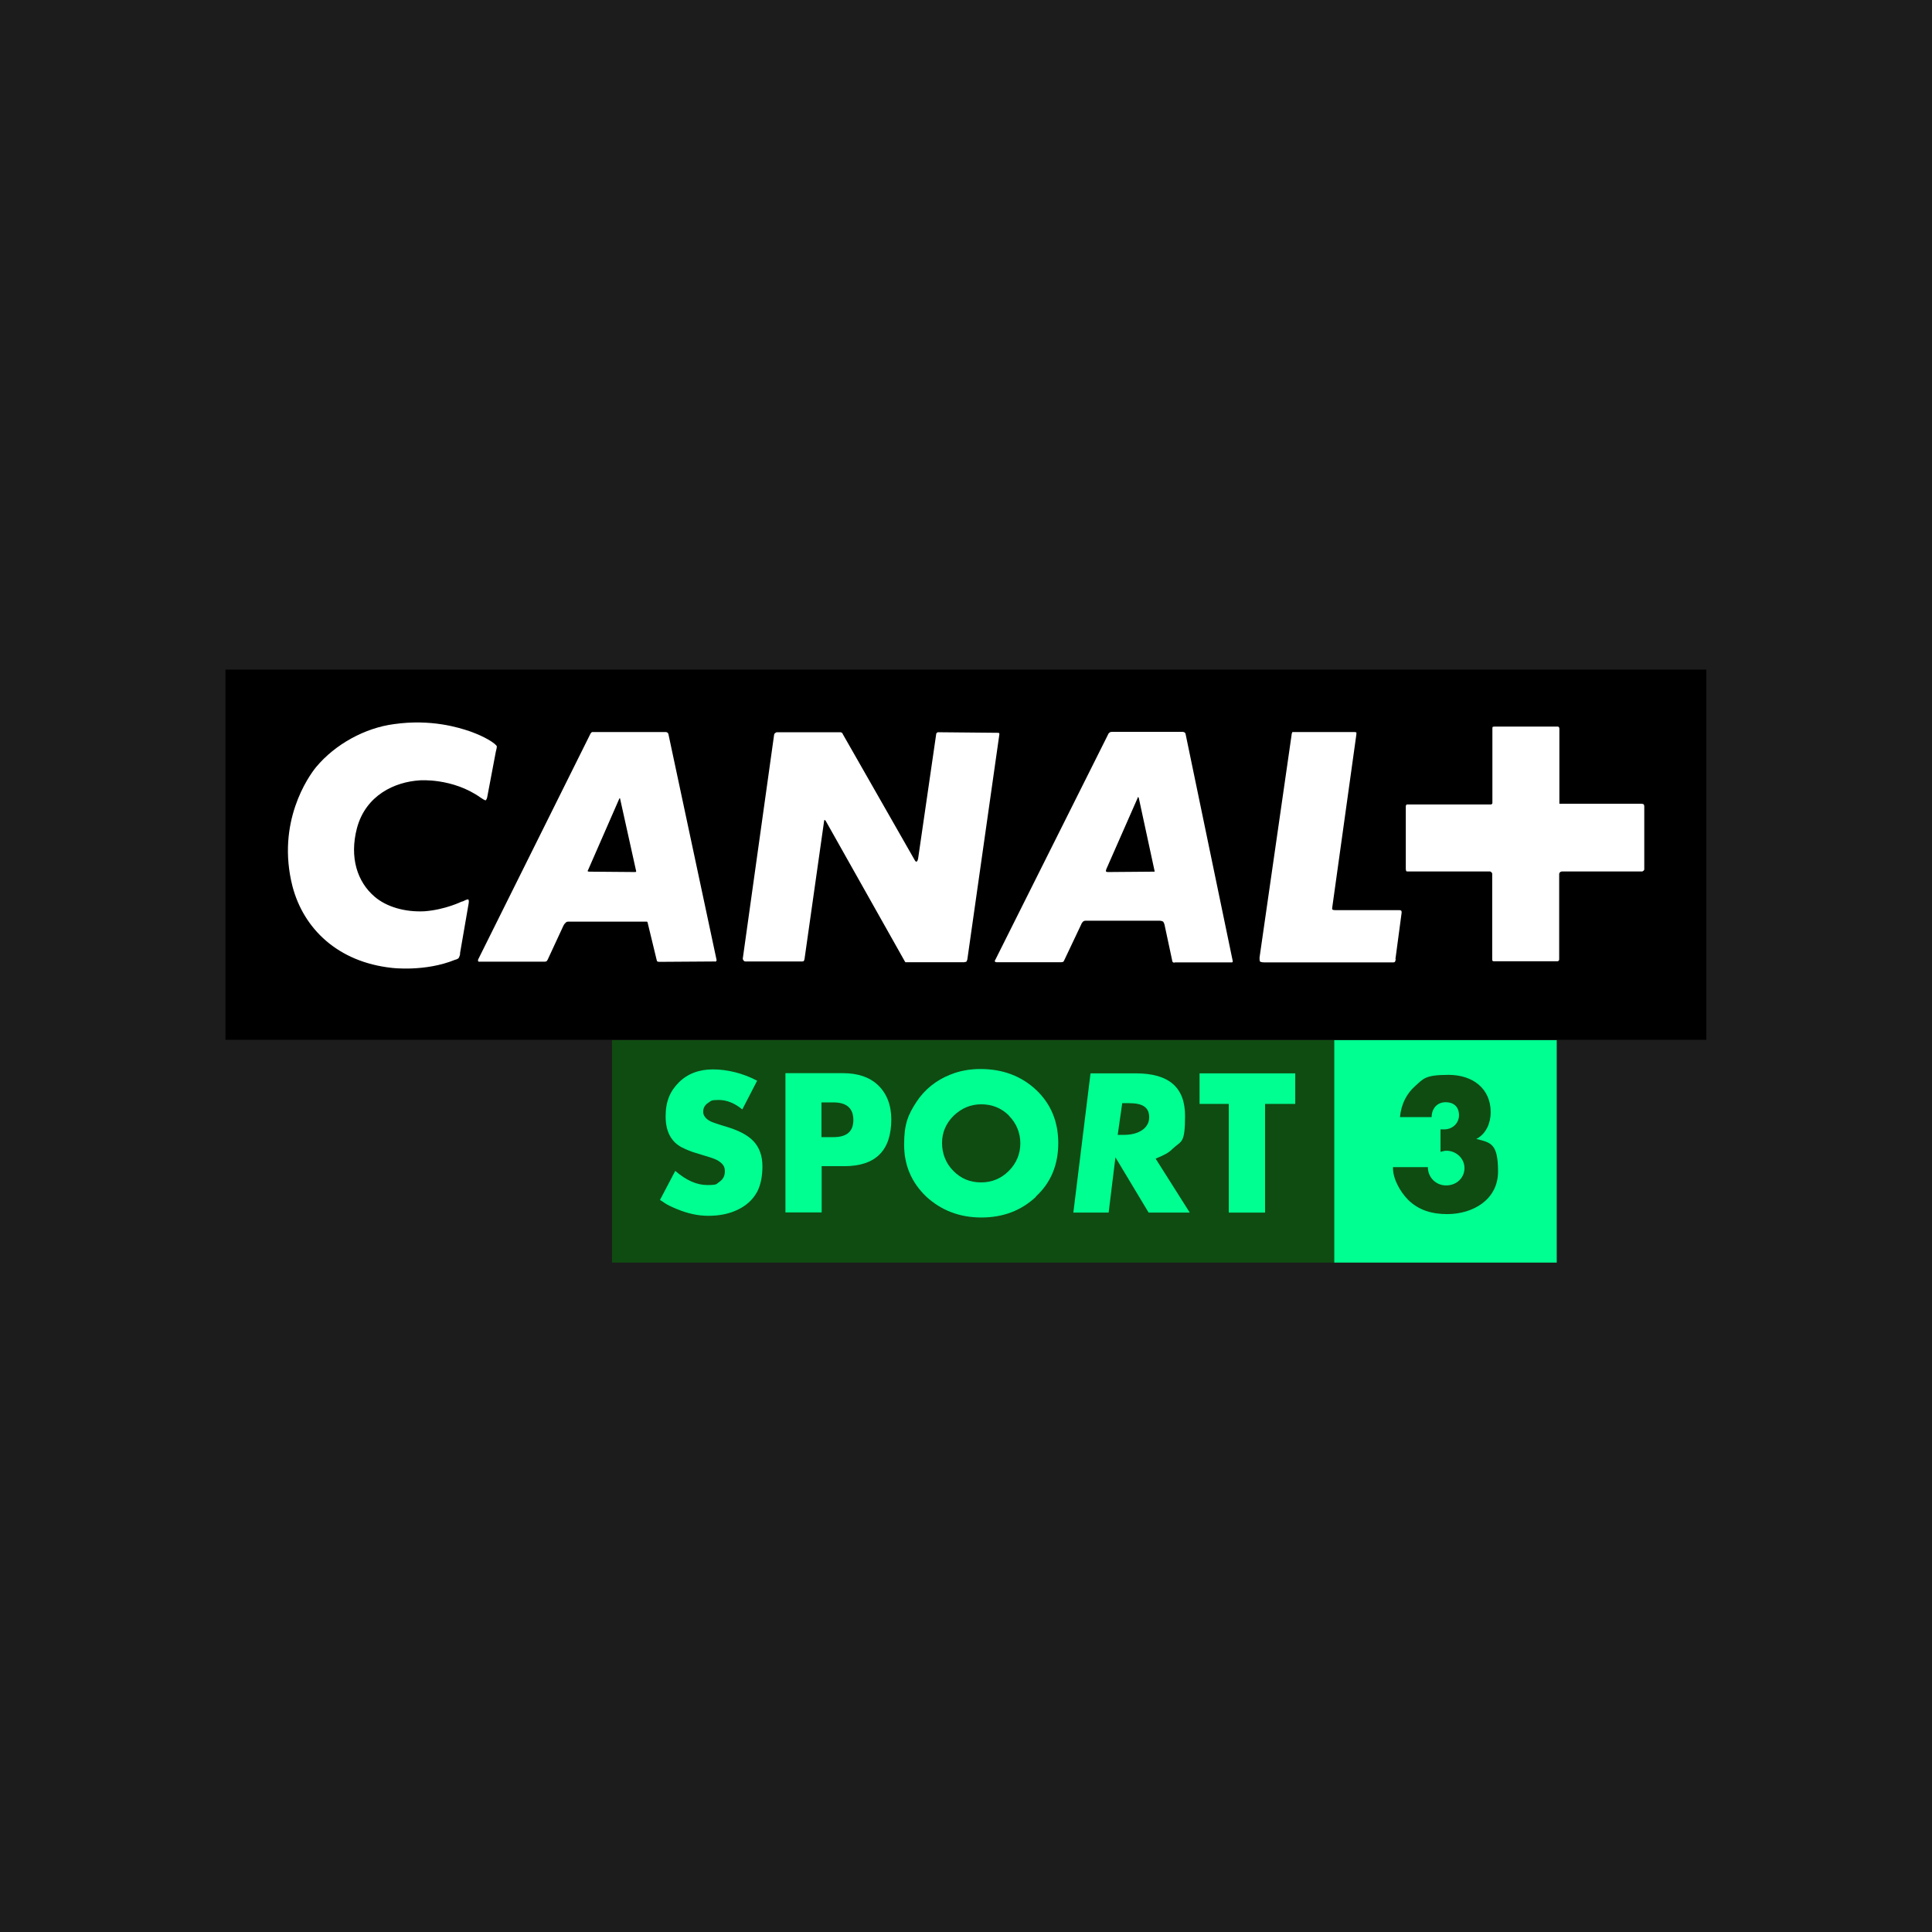
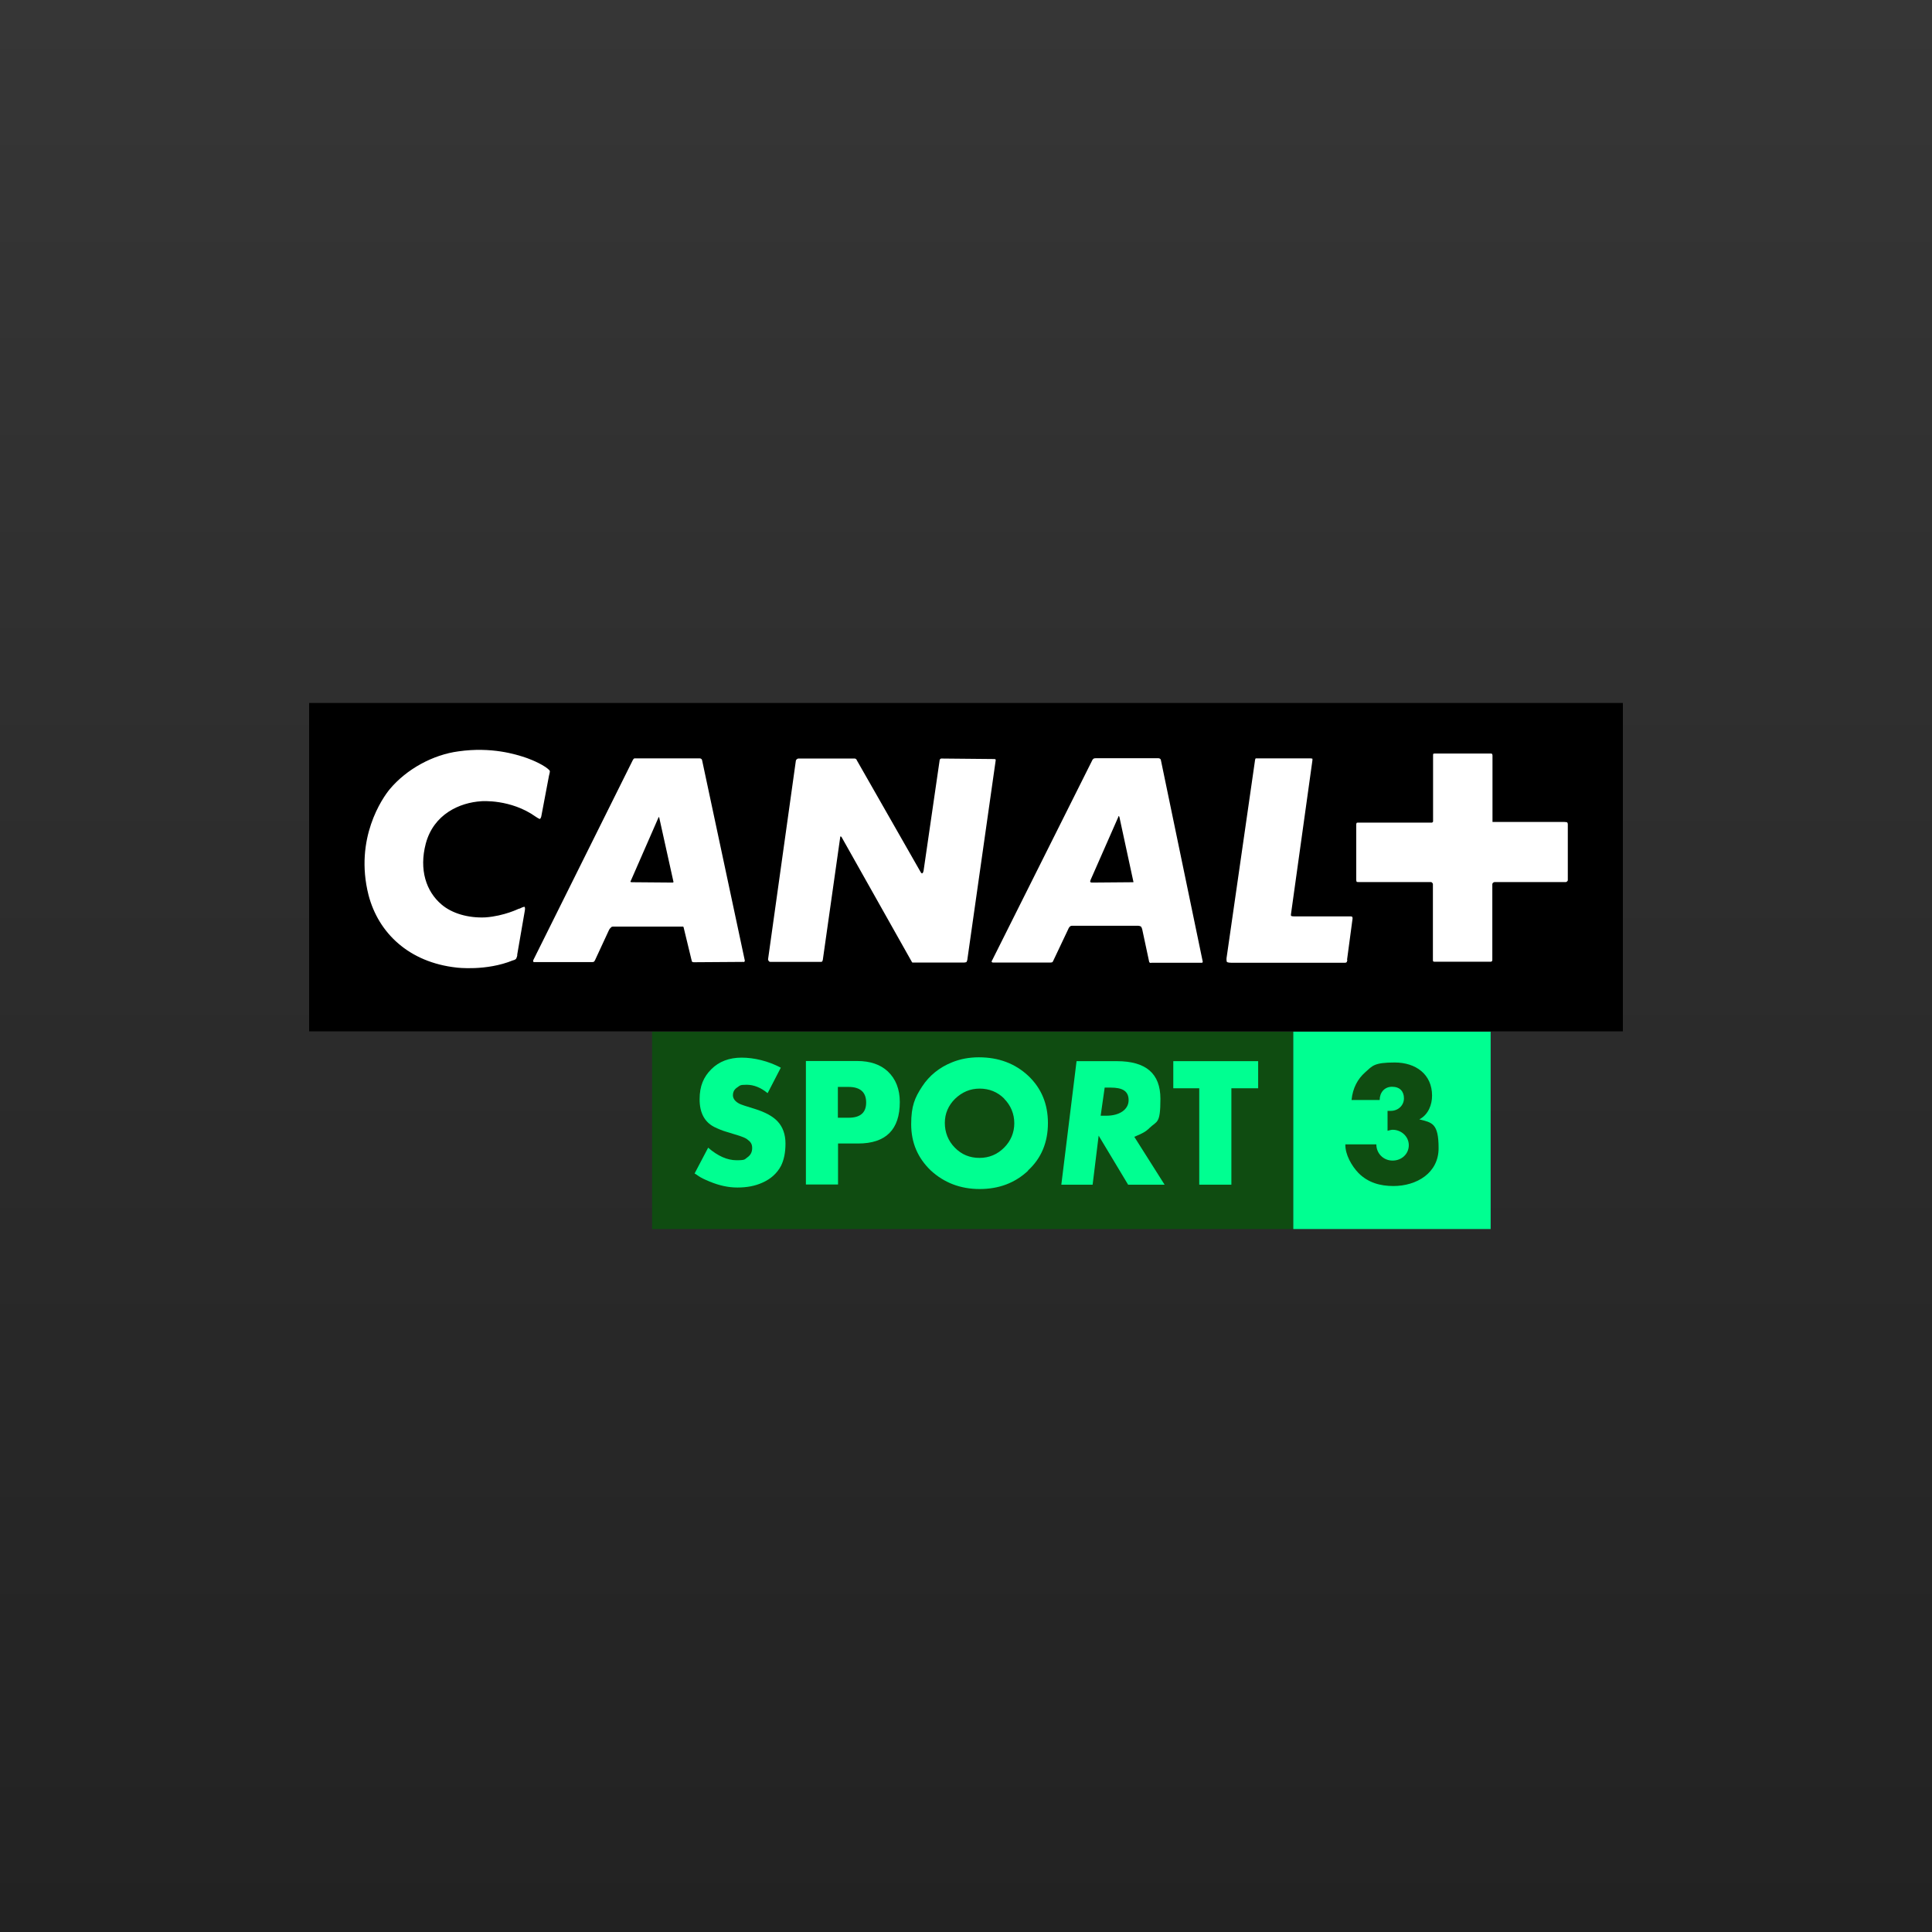
- <svg xmlns="http://www.w3.org/2000/svg" version="1.1" viewBox="0 0 1024 1024">
+ <svg xmlns="http://www.w3.org/2000/svg" width="250" height="250" viewBox="0 0 250 250" fill="none">
+   <rect width="250" height="250" fill="url(#paint0_linear_661_2)" />
+   <path d="M40 133.458H210V90.963H40V133.458Z" fill="black" />
+   <path d="M202.744 114.073C202.744 114.073 202.701 114.138 202.614 114.138H193.431C193.279 114.138 193.214 114.225 193.214 114.225C193.214 114.225 193.106 114.268 193.106 114.441V124.209C193.106 124.361 193.041 124.383 193.041 124.383C193.041 124.383 192.998 124.448 192.89 124.448H185.612C185.504 124.448 185.439 124.383 185.439 124.383C185.439 124.383 185.417 124.339 185.417 124.166V114.398C185.417 114.29 185.309 114.225 185.309 114.225C185.309 114.225 185.266 114.138 185.157 114.138H175.779C175.606 114.138 175.562 114.116 175.562 114.116C175.562 114.116 175.497 114.03 175.497 113.813V106.666C175.497 106.579 175.562 106.471 175.562 106.471C175.562 106.471 175.606 106.449 175.671 106.449H185.266C185.352 106.449 185.352 106.406 185.352 106.406C185.352 106.406 185.439 106.363 185.439 106.298V97.721C185.439 97.634 185.461 97.547 185.461 97.547C185.461 97.547 185.526 97.504 185.742 97.504H192.868C193.019 97.504 193.063 97.547 193.063 97.547C193.063 97.547 193.128 97.634 193.128 97.764V106.363H202.441C202.679 106.363 202.766 106.406 202.766 106.406C202.766 106.406 202.874 106.449 202.874 106.666V113.9C202.874 113.986 202.766 114.073 202.766 114.073" fill="white" />
+   <path d="M174.35 124.209C174.306 124.426 174.263 124.491 174.263 124.491C174.263 124.491 174.22 124.578 174.046 124.578H159.297C158.864 124.578 158.755 124.469 158.755 124.469C158.755 124.469 158.69 124.318 158.712 123.993L162.372 98.565C162.394 98.24 162.481 98.132 162.481 98.132H169.563C169.736 98.132 169.823 98.176 169.823 98.176C169.823 98.176 169.845 98.284 169.823 98.414L167.051 118.297C167.007 118.513 167.116 118.535 167.116 118.535C167.116 118.535 167.202 118.578 167.462 118.578H174.761C174.913 118.578 174.978 118.643 174.978 118.643C174.978 118.643 175.021 118.686 175.021 118.86L174.306 124.209H174.35ZM155.528 124.578H148.987C148.835 124.664 148.727 124.513 148.727 124.513C148.727 124.513 148.684 124.469 148.662 124.274L147.796 120.224C147.731 120.008 147.644 119.899 147.644 119.899C147.644 119.899 147.471 119.791 147.254 119.791H138.721C138.548 119.791 138.439 119.899 138.439 119.899C138.439 119.899 138.288 120.051 138.223 120.246L136.273 124.361C136.23 124.469 136.165 124.513 136.165 124.513C136.165 124.513 136.013 124.556 135.949 124.556H128.563C128.39 124.578 128.325 124.469 128.325 124.469C128.325 124.469 128.281 124.404 128.39 124.253L141.385 98.284C141.45 98.241 141.536 98.154 141.536 98.154C141.536 98.154 141.623 98.111 141.818 98.111H149.875C150.048 98.111 150.157 98.219 150.157 98.219C150.157 98.219 150.2 98.262 150.222 98.371L155.636 124.448C155.636 124.513 155.593 124.556 155.593 124.556C155.593 124.556 155.593 124.578 155.485 124.578M124.838 124.556H118.058C118.058 124.556 118.015 124.513 117.993 124.469L108.897 108.312C108.81 108.225 108.788 108.225 108.788 108.225C108.788 108.225 108.723 108.225 108.723 108.334L106.471 124.209C106.428 124.383 106.384 124.426 106.384 124.426C106.384 124.426 106.298 124.469 106.211 124.469H99.692C99.583 124.469 99.518 124.404 99.518 124.404C99.518 124.404 99.367 124.253 99.388 124.123L102.984 98.436C103.027 98.284 103.092 98.262 103.092 98.262C103.092 98.262 103.2 98.154 103.309 98.154H110.586C110.694 98.154 110.759 98.219 110.759 98.219C110.759 98.219 110.846 98.262 110.868 98.371L119.076 112.752C119.228 113.055 119.315 113.012 119.315 113.012C119.315 113.012 119.444 113.012 119.509 112.687L121.589 98.371C121.589 98.262 121.675 98.219 121.675 98.219C121.675 98.219 121.719 98.154 121.805 98.154L128.649 98.219C128.779 98.219 128.823 98.262 128.823 98.262C128.823 98.262 128.844 98.305 128.844 98.371L125.162 124.253C125.119 124.404 125.054 124.491 125.054 124.491C125.054 124.491 125.011 124.534 124.838 124.534M96.183 124.469L89.794 124.513C89.642 124.513 89.555 124.448 89.555 124.448C89.555 124.448 89.512 124.404 89.469 124.166L88.472 120.051C88.472 119.943 88.386 119.899 88.386 119.899H79.311C79.116 119.899 79.029 120.051 79.029 120.051C79.029 120.051 78.877 120.159 78.769 120.419L76.993 124.253C76.907 124.383 76.885 124.426 76.885 124.426C76.885 124.426 76.777 124.491 76.668 124.491H69.239C69.023 124.534 69.001 124.426 69.001 124.426C69.001 124.426 68.958 124.296 69.044 124.166L81.91 98.305C81.996 98.176 82.083 98.132 82.083 98.132H90.552C90.682 98.132 90.79 98.24 90.79 98.24C90.79 98.24 90.833 98.284 90.855 98.392L96.378 124.296C96.378 124.426 96.313 124.448 96.313 124.448C96.313 124.448 96.27 124.491 96.205 124.491M144.764 105.605C144.764 105.605 144.72 105.605 144.699 105.734L141.125 113.857C141.038 114.095 141.082 114.138 141.082 114.138C141.082 114.138 141.19 114.203 141.277 114.203L146.583 114.16H146.648C146.648 114.16 146.691 114.116 146.648 114.03L144.85 105.713C144.807 105.605 144.785 105.605 144.785 105.605M85.288 105.713C85.288 105.713 85.245 105.713 85.202 105.799L81.65 113.922C81.563 114.051 81.585 114.116 81.585 114.116C81.585 114.116 81.65 114.16 81.802 114.16L87.065 114.203C87.108 114.203 87.129 114.16 87.129 114.16C87.129 114.16 87.173 114.116 87.129 114.03L85.31 105.821C85.31 105.734 85.267 105.734 85.267 105.734M66.944 123.581C66.9 123.863 66.77 124.08 66.77 124.08C66.77 124.08 66.619 124.231 66.359 124.274C62.915 125.682 59.103 125.206 59.103 125.206C52.909 124.534 48.967 120.722 47.689 115.828C45.826 108.485 49.508 103.244 50.418 102.139C52.605 99.518 56.028 97.656 59.341 97.223C63.608 96.616 66.77 97.612 68.048 98.046C68.048 98.046 69.478 98.522 70.561 99.237C71.102 99.605 71.145 99.757 71.145 99.757C71.145 99.757 71.189 99.822 71.037 100.385L70.041 105.648C69.997 105.864 69.868 105.973 69.868 105.973C69.868 105.973 69.781 105.994 69.304 105.67C66.077 103.374 62.309 103.677 62.309 103.677C59.45 103.85 56.114 105.366 55.096 109.157C54.208 112.535 55.139 115.351 57.132 117.04C58.497 118.21 60.619 118.816 62.828 118.708C65.254 118.535 67.182 117.56 67.052 117.625C67.052 117.625 67.16 117.582 67.268 117.56C67.767 117.3 67.875 117.344 67.875 117.344C67.875 117.344 67.983 117.452 67.918 117.798L66.922 123.56L66.944 123.581Z" fill="white" />
+   <path d="M84.379 133.501V159.037H167.354V133.501H84.379Z" fill="#0F4C11" />
+   <path d="M99.323 141.45C98.457 140.735 97.547 140.367 96.616 140.367C95.685 140.367 95.771 140.475 95.425 140.692C95.013 140.952 94.84 141.298 94.84 141.731C94.84 142.165 95.143 142.554 95.707 142.836C95.88 142.923 96.551 143.161 97.721 143.507C99.02 143.919 99.995 144.439 100.623 145.11C101.294 145.825 101.641 146.8 101.641 147.969C101.641 149.139 101.446 150.092 101.056 150.871C100.558 151.803 99.778 152.539 98.652 153.037C97.699 153.471 96.616 153.665 95.425 153.665C94.234 153.665 93.064 153.406 91.808 152.886C91.18 152.626 90.682 152.388 90.378 152.171C90.227 152.063 90.075 151.954 89.88 151.846L91.635 148.511C92.891 149.594 94.104 150.135 95.317 150.135C96.529 150.135 96.335 150.005 96.703 149.767C97.114 149.485 97.331 149.095 97.331 148.554C97.331 148.012 97.114 147.731 96.659 147.406C96.443 147.254 96.14 147.124 95.685 146.973C95.533 146.93 95.252 146.843 94.84 146.713L93.995 146.453C93.454 146.301 92.956 146.085 92.414 145.825C91.158 145.175 90.53 143.984 90.53 142.251C90.53 140.519 91.05 139.349 92.046 138.353C93.042 137.356 94.364 136.858 95.966 136.858C97.569 136.858 99.41 137.291 101.035 138.158L99.367 141.385L99.323 141.45Z" fill="#00FF91" />
+   <path d="M110.889 137.291C112.6 137.291 113.922 137.746 114.874 138.634C115.914 139.609 116.434 140.952 116.434 142.598C116.434 146.171 114.636 147.969 111.041 147.969H108.442V153.276H104.283V137.291H110.889ZM109.806 144.634C111.322 144.634 112.08 143.984 112.08 142.663C112.08 141.342 111.322 140.648 109.806 140.648H108.42V144.634H109.785H109.806Z" fill="#00FF91" />
+   <path d="M133.046 151.478C131.335 153.081 129.256 153.86 126.765 153.86C124.274 153.86 122.152 153.037 120.441 151.456C118.751 149.832 117.907 147.861 117.907 145.478C117.907 143.096 118.383 142.035 119.315 140.605C120.246 139.176 121.567 138.114 123.191 137.465C124.253 137.031 125.422 136.815 126.657 136.815C129.256 136.815 131.379 137.638 133.068 139.219C134.757 140.822 135.602 142.858 135.602 145.327C135.602 147.796 134.757 149.875 133.025 151.456M129.949 142.165C129.083 141.298 128 140.865 126.765 140.865C125.531 140.865 124.491 141.32 123.581 142.186C122.715 143.053 122.26 144.092 122.26 145.305C122.26 146.518 122.693 147.644 123.56 148.511C124.426 149.399 125.487 149.832 126.744 149.832C128 149.832 129.061 149.377 129.927 148.511C130.794 147.644 131.249 146.561 131.249 145.348C131.249 144.136 130.794 143.031 129.927 142.165" fill="#00FF91" />
+   <path d="M145.977 153.297L142.165 146.951L141.385 153.297H137.335L139.306 137.313H144.504C148.294 137.313 150.157 138.916 150.157 142.186C150.157 145.457 149.724 145.024 148.749 145.955C148.251 146.453 147.818 146.67 146.778 147.103L150.698 153.297H145.998H145.977ZM143.161 144.374C144.872 144.374 146.042 143.572 146.042 142.36C146.042 141.147 145.197 140.735 143.724 140.735H142.944L142.425 144.374H143.139H143.161Z" fill="#00FF91" />
+   <path d="M159.34 140.822V153.297H155.182V140.822H151.824V137.313H162.805V140.822H159.34Z" fill="#00FF91" />
+   <path d="M192.89 133.501H167.354V159.037H192.89V133.501Z" fill="#00FF91" />
+   <path d="M183.728 144.807C184.832 144.201 185.309 142.944 185.309 141.775C185.309 139.002 183.186 137.486 180.479 137.486C177.772 137.486 177.598 137.919 176.645 138.764C175.692 139.609 175.043 140.778 174.891 142.338H178.53C178.53 141.385 179.136 140.627 180.133 140.627C181.129 140.627 181.67 141.212 181.67 142.121C181.67 143.031 180.934 143.746 179.959 143.746H179.548V146.323C179.764 146.28 179.981 146.193 180.219 146.193C181.324 146.193 182.298 147.06 182.298 148.186C182.298 149.312 181.389 150.178 180.197 150.178C179.006 150.178 178.097 149.247 178.097 148.077H174.09C174.046 149.377 174.913 150.893 175.801 151.803C177.035 153.037 178.595 153.471 180.306 153.471C183.295 153.471 186.154 151.803 186.154 148.576C186.154 145.348 185.309 145.262 183.685 144.85V144.807H183.728Z" fill="#0F4C11" />
  <defs>
-     <style>
-       .cls-1 {
-         fill: #1c1c1c;
-       }
- 
-       .cls-2 {
-         fill: #00ff91;
-       }
- 
-       .cls-3 {
-         fill: #fff;
-       }
- 
-       .cls-4 {
-         fill: #0f4c11;
-       }
-     </style>
+     <linearGradient id="paint0_linear_661_2" x1="125" y1="0" x2="125" y2="250" gradientUnits="userSpaceOnUse">
+       <stop stop-color="#363636" />
+       <stop offset="1" stop-color="#222222" />
+     </linearGradient>
  </defs>
-   <g>
-     <g id="Vrstva_1">
-       <g id="Vrstva_1-2" data-name="Vrstva_1">
-         <rect class="cls-1" width="1024" height="1024" />
-       </g>
-       <g>
-         <path id="path4" d="M119.5,551.1h784.9v-196.2H119.5v196.2Z" />
-         <path id="path5" class="cls-3" d="M870.9,461.6s-.2.3-.6.3h-42.4c-.7,0-1,.4-1,.4,0,0-.5.2-.5,1v45.1c0,.7-.3.8-.3.8,0,0-.2.3-.7.3h-33.6c-.5,0-.8-.3-.8-.3,0,0-.1-.2-.1-1v-45.1c0-.5-.5-.8-.5-.8,0,0-.2-.4-.7-.4h-43.3c-.8,0-1-.1-1-.1,0,0-.3-.4-.3-1.4v-33c0-.4.3-.9.3-.9,0,0,.2-.1.5-.1h44.3c.4,0,.4-.2.4-.2,0,0,.4-.2.4-.5v-39.6c0-.4.1-.8.1-.8,0,0,.3-.2,1.3-.2h32.9c.7,0,.9.2.9.2,0,0,.3.4.3,1v39.7h43c1.1,0,1.5.2,1.5.2,0,0,.5.2.5,1.2v33.4c0,.4-.5.8-.5.8" />
-         <path id="path6" class="cls-3" d="M739.8,508.4c-.2,1-.4,1.3-.4,1.3,0,0-.2.4-1,.4h-68.1c-2,0-2.5-.5-2.5-.5,0,0-.3-.7-.2-2.2l16.9-117.4c.1-1.5.5-2,.5-2h32.7c.8,0,1.2.2,1.2.2,0,0,.1.5,0,1.1l-12.8,91.8c-.2,1,.3,1.1.3,1.1,0,0,.4.2,1.6.2h33.7c.7,0,1,.3,1,.3,0,0,.2.2.2,1l-3.3,24.7ZM652.9,510.1h-30.2c-.7.4-1.2-.3-1.2-.3,0,0-.2-.2-.3-1.1l-4-18.7c-.3-1-.7-1.5-.7-1.5,0,0-.8-.5-1.8-.5h-39.4c-.8,0-1.3.5-1.3.5,0,0-.7.7-1,1.6l-9,19c-.2.5-.5.7-.5.7,0,0-.7.2-1,.2h-34.1c-.8.1-1.1-.4-1.1-.4,0,0-.2-.3.3-1l60-119.9c.3-.2.7-.6.7-.6,0,0,.4-.2,1.3-.2h37.2c.8,0,1.3.5,1.3.5,0,0,.2.2.3.7l25,120.4c0,.3-.2.5-.2.5,0,0,0,.1-.5.1M511.2,510h-31.3s-.2-.2-.3-.4l-42-74.6c-.4-.4-.5-.4-.5-.4,0,0-.3,0-.3.5l-10.4,73.3c-.2.8-.4,1-.4,1,0,0-.4.2-.8.2h-30.1c-.5,0-.8-.3-.8-.3,0,0-.7-.7-.6-1.3l16.6-118.6c.2-.7.5-.8.5-.8,0,0,.5-.5,1-.5h33.6c.5,0,.8.3.8.3,0,0,.4.2.5.7l37.9,66.4c.7,1.4,1.1,1.2,1.1,1.2,0,0,.6,0,.9-1.5l9.6-66.1c0-.5.4-.7.4-.7,0,0,.2-.3.6-.3l31.6.3c.6,0,.8.2.8.2,0,0,.1.2.1.5l-17,119.5c-.2.7-.5,1.1-.5,1.1,0,0-.2.2-1,.2M378.9,509.6l-29.5.2c-.7,0-1.1-.3-1.1-.3,0,0-.2-.2-.4-1.3l-4.6-19c0-.5-.4-.7-.4-.7h-41.9c-.9,0-1.3.7-1.3.7,0,0-.7.5-1.2,1.7l-8.2,17.7c-.4.6-.5.8-.5.8,0,0-.5.3-1,.3h-34.3c-1,.2-1.1-.3-1.1-.3,0,0-.2-.6.2-1.2l59.4-119.4c.4-.6.8-.8.8-.8h39.1c.6,0,1.1.5,1.1.5,0,0,.2.2.3.7l25.5,119.6c0,.6-.3.7-.3.7,0,0-.2.2-.5.2M603.2,422.5s-.2,0-.3.6l-16.5,37.5c-.4,1.1-.2,1.3-.2,1.3,0,0,.5.3.9.3l24.5-.2h.3s.2-.2,0-.6l-8.3-38.4c-.2-.5-.3-.5-.3-.5M328.6,423s-.2,0-.4.4l-16.4,37.5c-.4.6-.3.9-.3.9,0,0,.3.2,1,.2l24.3.2c.2,0,.3-.2.3-.2,0,0,.2-.2,0-.6l-8.4-37.9c0-.4-.2-.4-.2-.4M243.9,505.5c-.2,1.3-.8,2.3-.8,2.3,0,0-.7.7-1.9.9-15.9,6.5-33.5,4.3-33.5,4.3-28.6-3.1-46.8-20.7-52.7-43.3-8.6-33.9,8.4-58.1,12.6-63.2,10.1-12.1,25.9-20.7,41.2-22.7,19.7-2.8,34.3,1.8,40.2,3.8,0,0,6.6,2.2,11.6,5.5,2.5,1.7,2.7,2.4,2.7,2.4,0,0,.2.3-.5,2.9l-4.6,24.3c-.2,1-.8,1.5-.8,1.5,0,0-.4.1-2.6-1.4-14.9-10.6-32.3-9.2-32.3-9.2-13.2.8-28.6,7.8-33.3,25.3-4.1,15.6.2,28.6,9.4,36.4,6.3,5.4,16.1,8.2,26.3,7.7,11.2-.8,20.1-5.3,19.5-5,0,0,.5-.2,1-.3,2.3-1.2,2.8-1,2.8-1,0,0,.5.5.2,2.1l-4.6,26.6Z" />
-         <path id="path7" class="cls-4" d="M324.4,551.3v117.9h383.1v-117.9h-383.1Z" />
-         <path id="path8" class="cls-2" d="M393.4,588c-4-3.3-8.2-5-12.5-5s-3.9.5-5.5,1.5c-1.9,1.2-2.7,2.8-2.7,4.8s1.4,3.8,4,5.1c.8.4,3.9,1.5,9.3,3.1,6,1.9,10.5,4.3,13.4,7.4,3.1,3.3,4.7,7.8,4.7,13.2s-.9,9.8-2.7,13.4c-2.3,4.3-5.9,7.7-11.1,10-4.4,2-9.4,2.9-14.9,2.9s-10.9-1.2-16.7-3.6c-2.9-1.2-5.2-2.3-6.6-3.3-.7-.5-1.4-1-2.3-1.5l8.1-15.4c5.8,5,11.4,7.5,17,7.5s4.7-.6,6.4-1.7c1.9-1.3,2.9-3.1,2.9-5.6s-1-3.8-3.1-5.3c-1-.7-2.4-1.3-4.5-2-.7-.2-2-.6-3.9-1.2l-3.9-1.2c-2.5-.7-4.8-1.7-7.3-2.9-5.8-3-8.7-8.5-8.7-16.5s2.4-13.4,7-18c4.6-4.6,10.7-6.9,18.1-6.9s15.9,2,23.4,6l-7.7,14.9Z" />
-         <path id="path9" class="cls-2" d="M446.8,568.8c7.9,0,14,2.1,18.4,6.2,4.8,4.5,7.2,10.7,7.2,18.3,0,16.5-8.3,24.8-24.9,24.8h-12v24.5h-19.2v-73.8h30.5ZM441.8,602.7c7,0,10.5-3,10.5-9.1s-3.5-9.3-10.5-9.3h-6.4v18.4h6.3Z" />
-         <path id="path10" class="cls-2" d="M549.1,634.3c-7.9,7.4-17.5,11-29,11s-21.3-3.8-29.2-11.1c-7.8-7.5-11.7-16.6-11.7-27.6s2.2-15.9,6.5-22.5c4.3-6.6,10.4-11.5,17.9-14.5,4.9-2,10.3-3,16-3,12,0,21.8,3.8,29.6,11.1,7.8,7.4,11.7,16.8,11.7,28.2s-3.9,21-11.9,28.3M534.8,591.3c-4-4-9-6-14.7-6s-10.5,2.1-14.7,6.1c-4,4-6.1,8.8-6.1,14.4s2,10.8,6,14.8c4,4.1,8.9,6.1,14.7,6.1s10.7-2.1,14.7-6.1c4-4,6.1-9,6.1-14.6s-2.1-10.7-6.1-14.7" />
-         <path id="path11" class="cls-2" d="M608.8,642.7l-17.6-29.3-3.6,29.3h-18.7l9.1-73.8h24c17.5,0,26.1,7.4,26.1,22.5s-2,13.1-6.5,17.4c-2.3,2.3-4.3,3.3-9.1,5.3l18.1,28.6h-21.7ZM595.8,601.5c7.9,0,13.3-3.7,13.3-9.3s-3.9-7.5-10.7-7.5h-3.6l-2.4,16.8h3.3Z" />
-         <path id="path12" class="cls-2" d="M670.5,585.1v57.6h-19.2v-57.6h-15.5v-16.2h50.7v16.2h-16Z" />
-         <rect class="cls-2" x="707.2" y="551.3" width="117.9" height="117.9" />
-         <path id="_3" class="cls-4" d="M782.8,603.5c5.1-2.8,7.3-8.6,7.3-14,0-12.8-9.8-19.8-22.3-19.8s-13.3,2-17.7,5.9c-4.4,3.9-7.4,9.3-8.1,16.5h16.8c0-4.4,2.8-7.9,7.4-7.9s7.1,2.7,7.1,6.9-3.4,7.5-7.9,7.5h-1.9v11.9c1-.2,2-.6,3.1-.6,5.1,0,9.6,4,9.6,9.2s-4.2,9.2-9.7,9.2-9.7-4.3-9.7-9.7h-18.5c-.2,6,3.8,13,7.9,17.2,5.7,5.7,12.9,7.7,20.8,7.7,13.8,0,27-7.7,27-22.6s-3.9-15.3-11.4-17.2h0v-.2Z" />
-       </g>
-     </g>
-   </g>
</svg>
